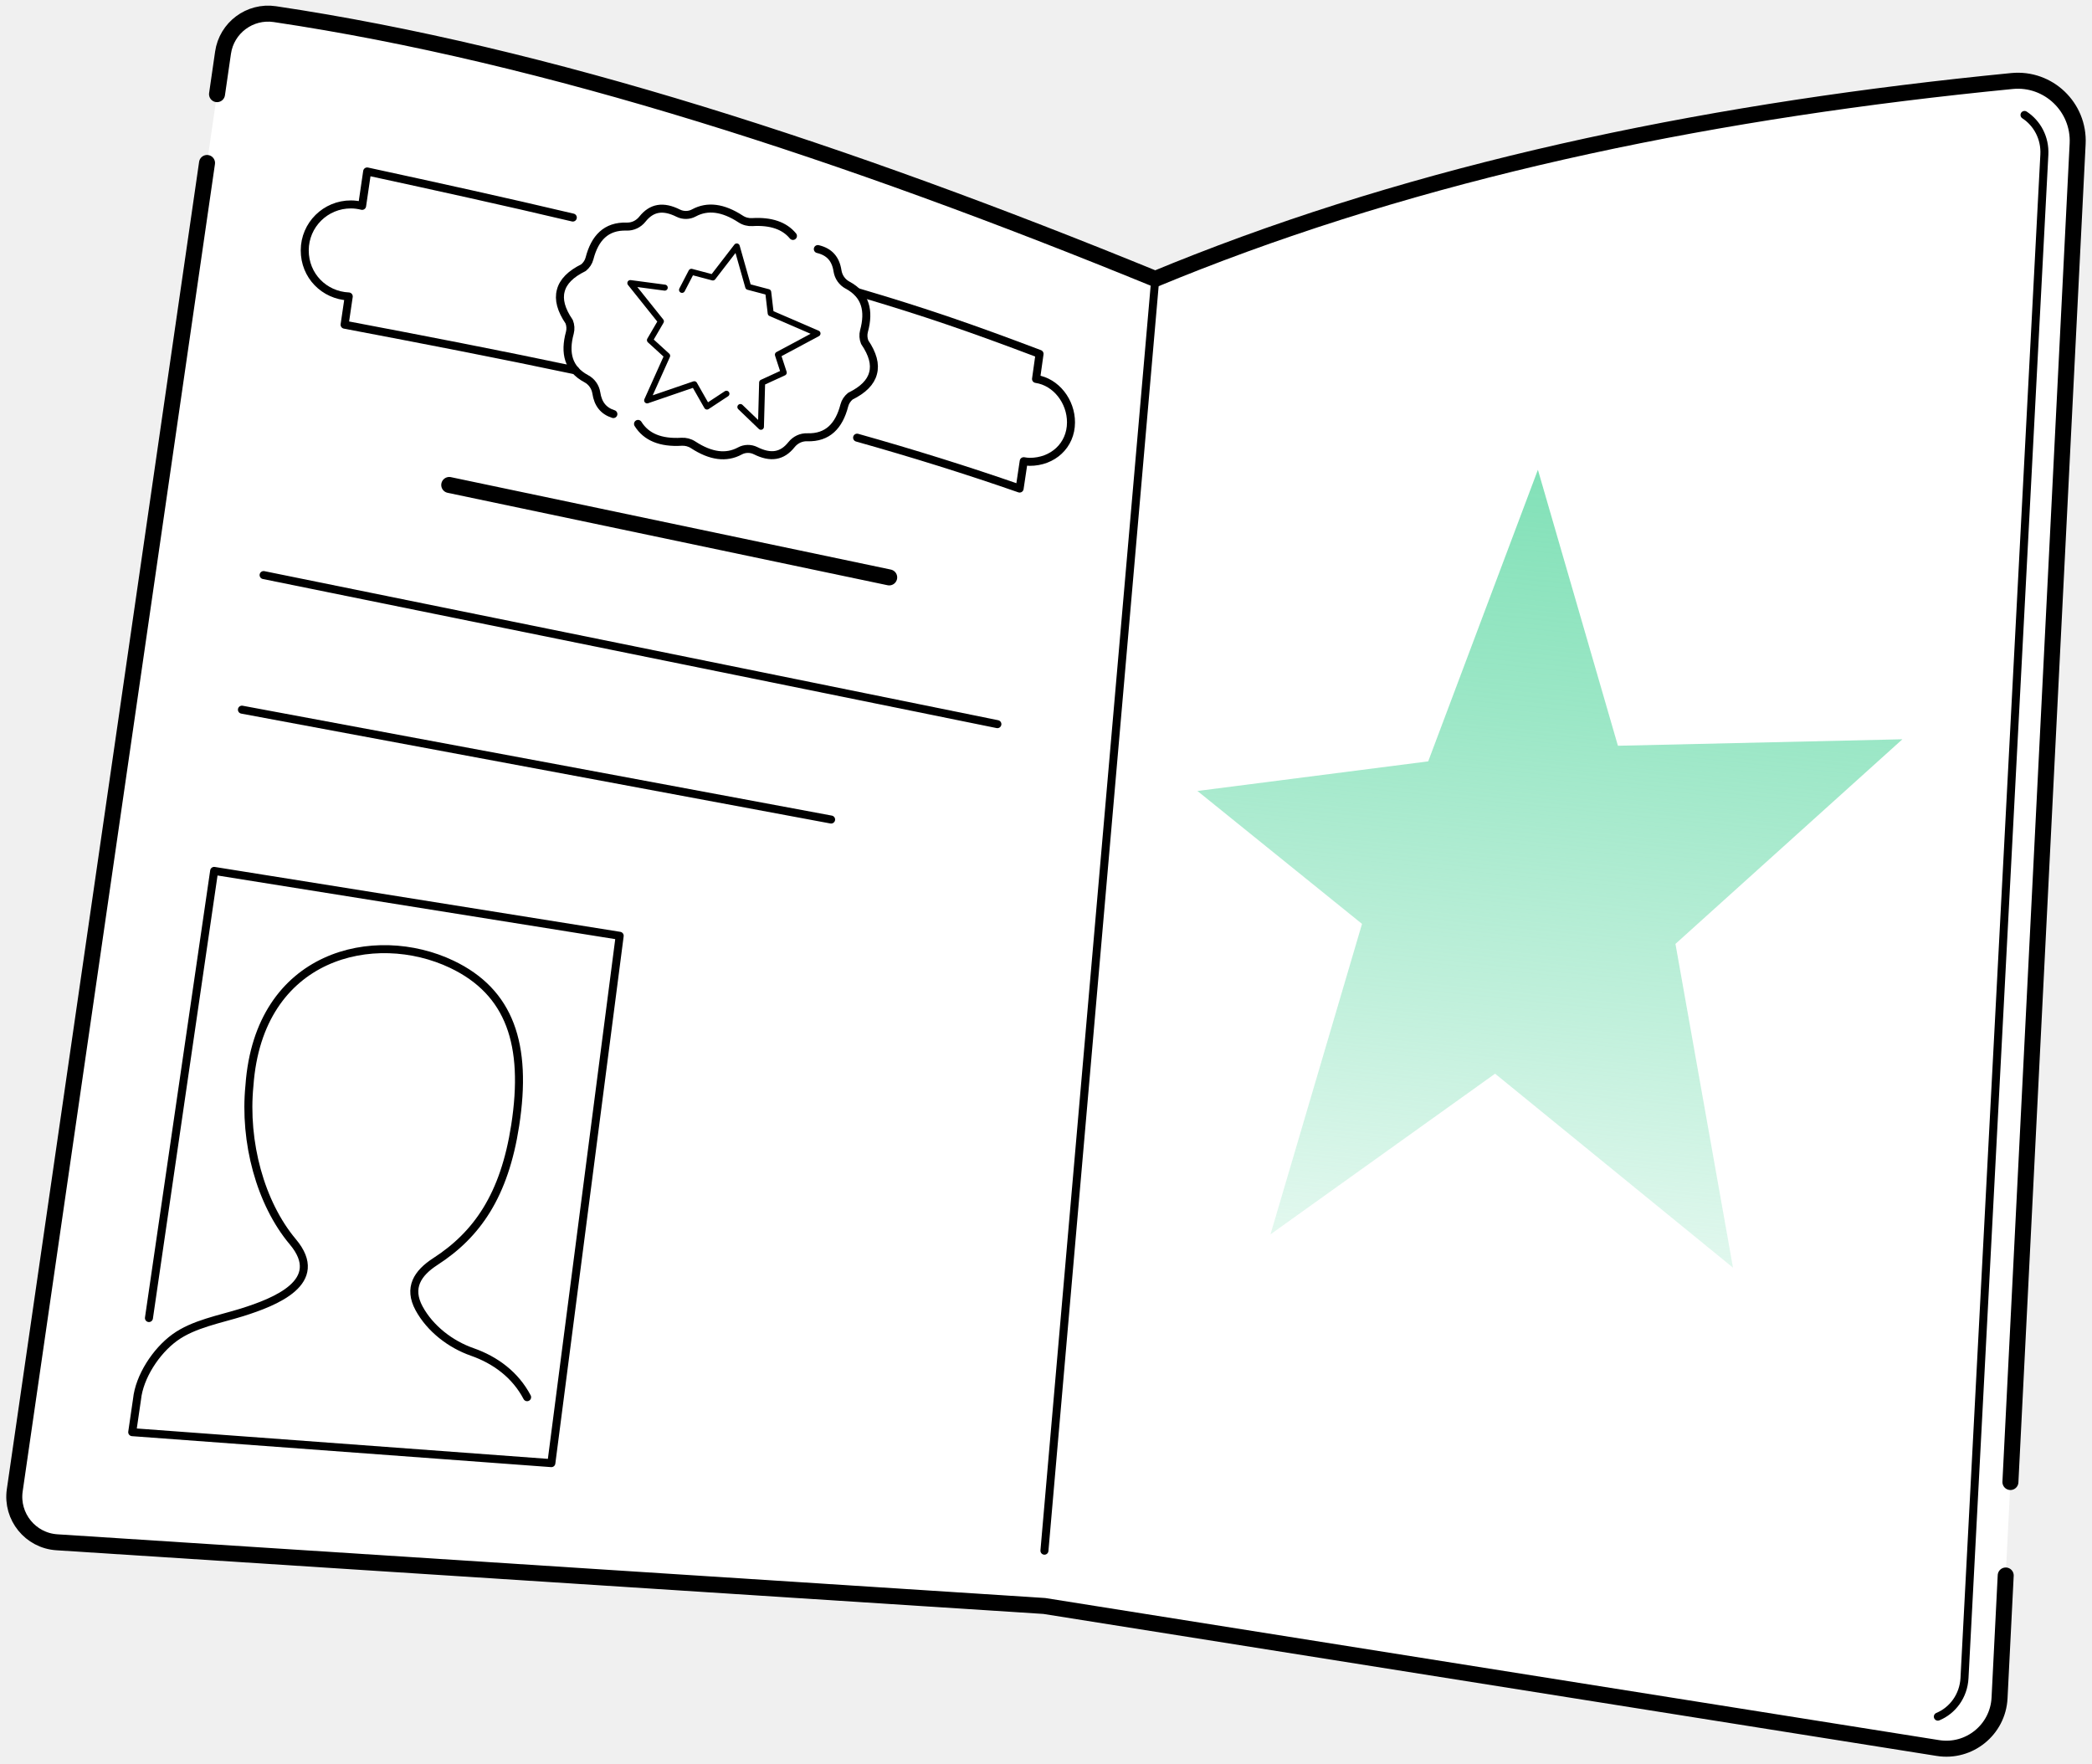
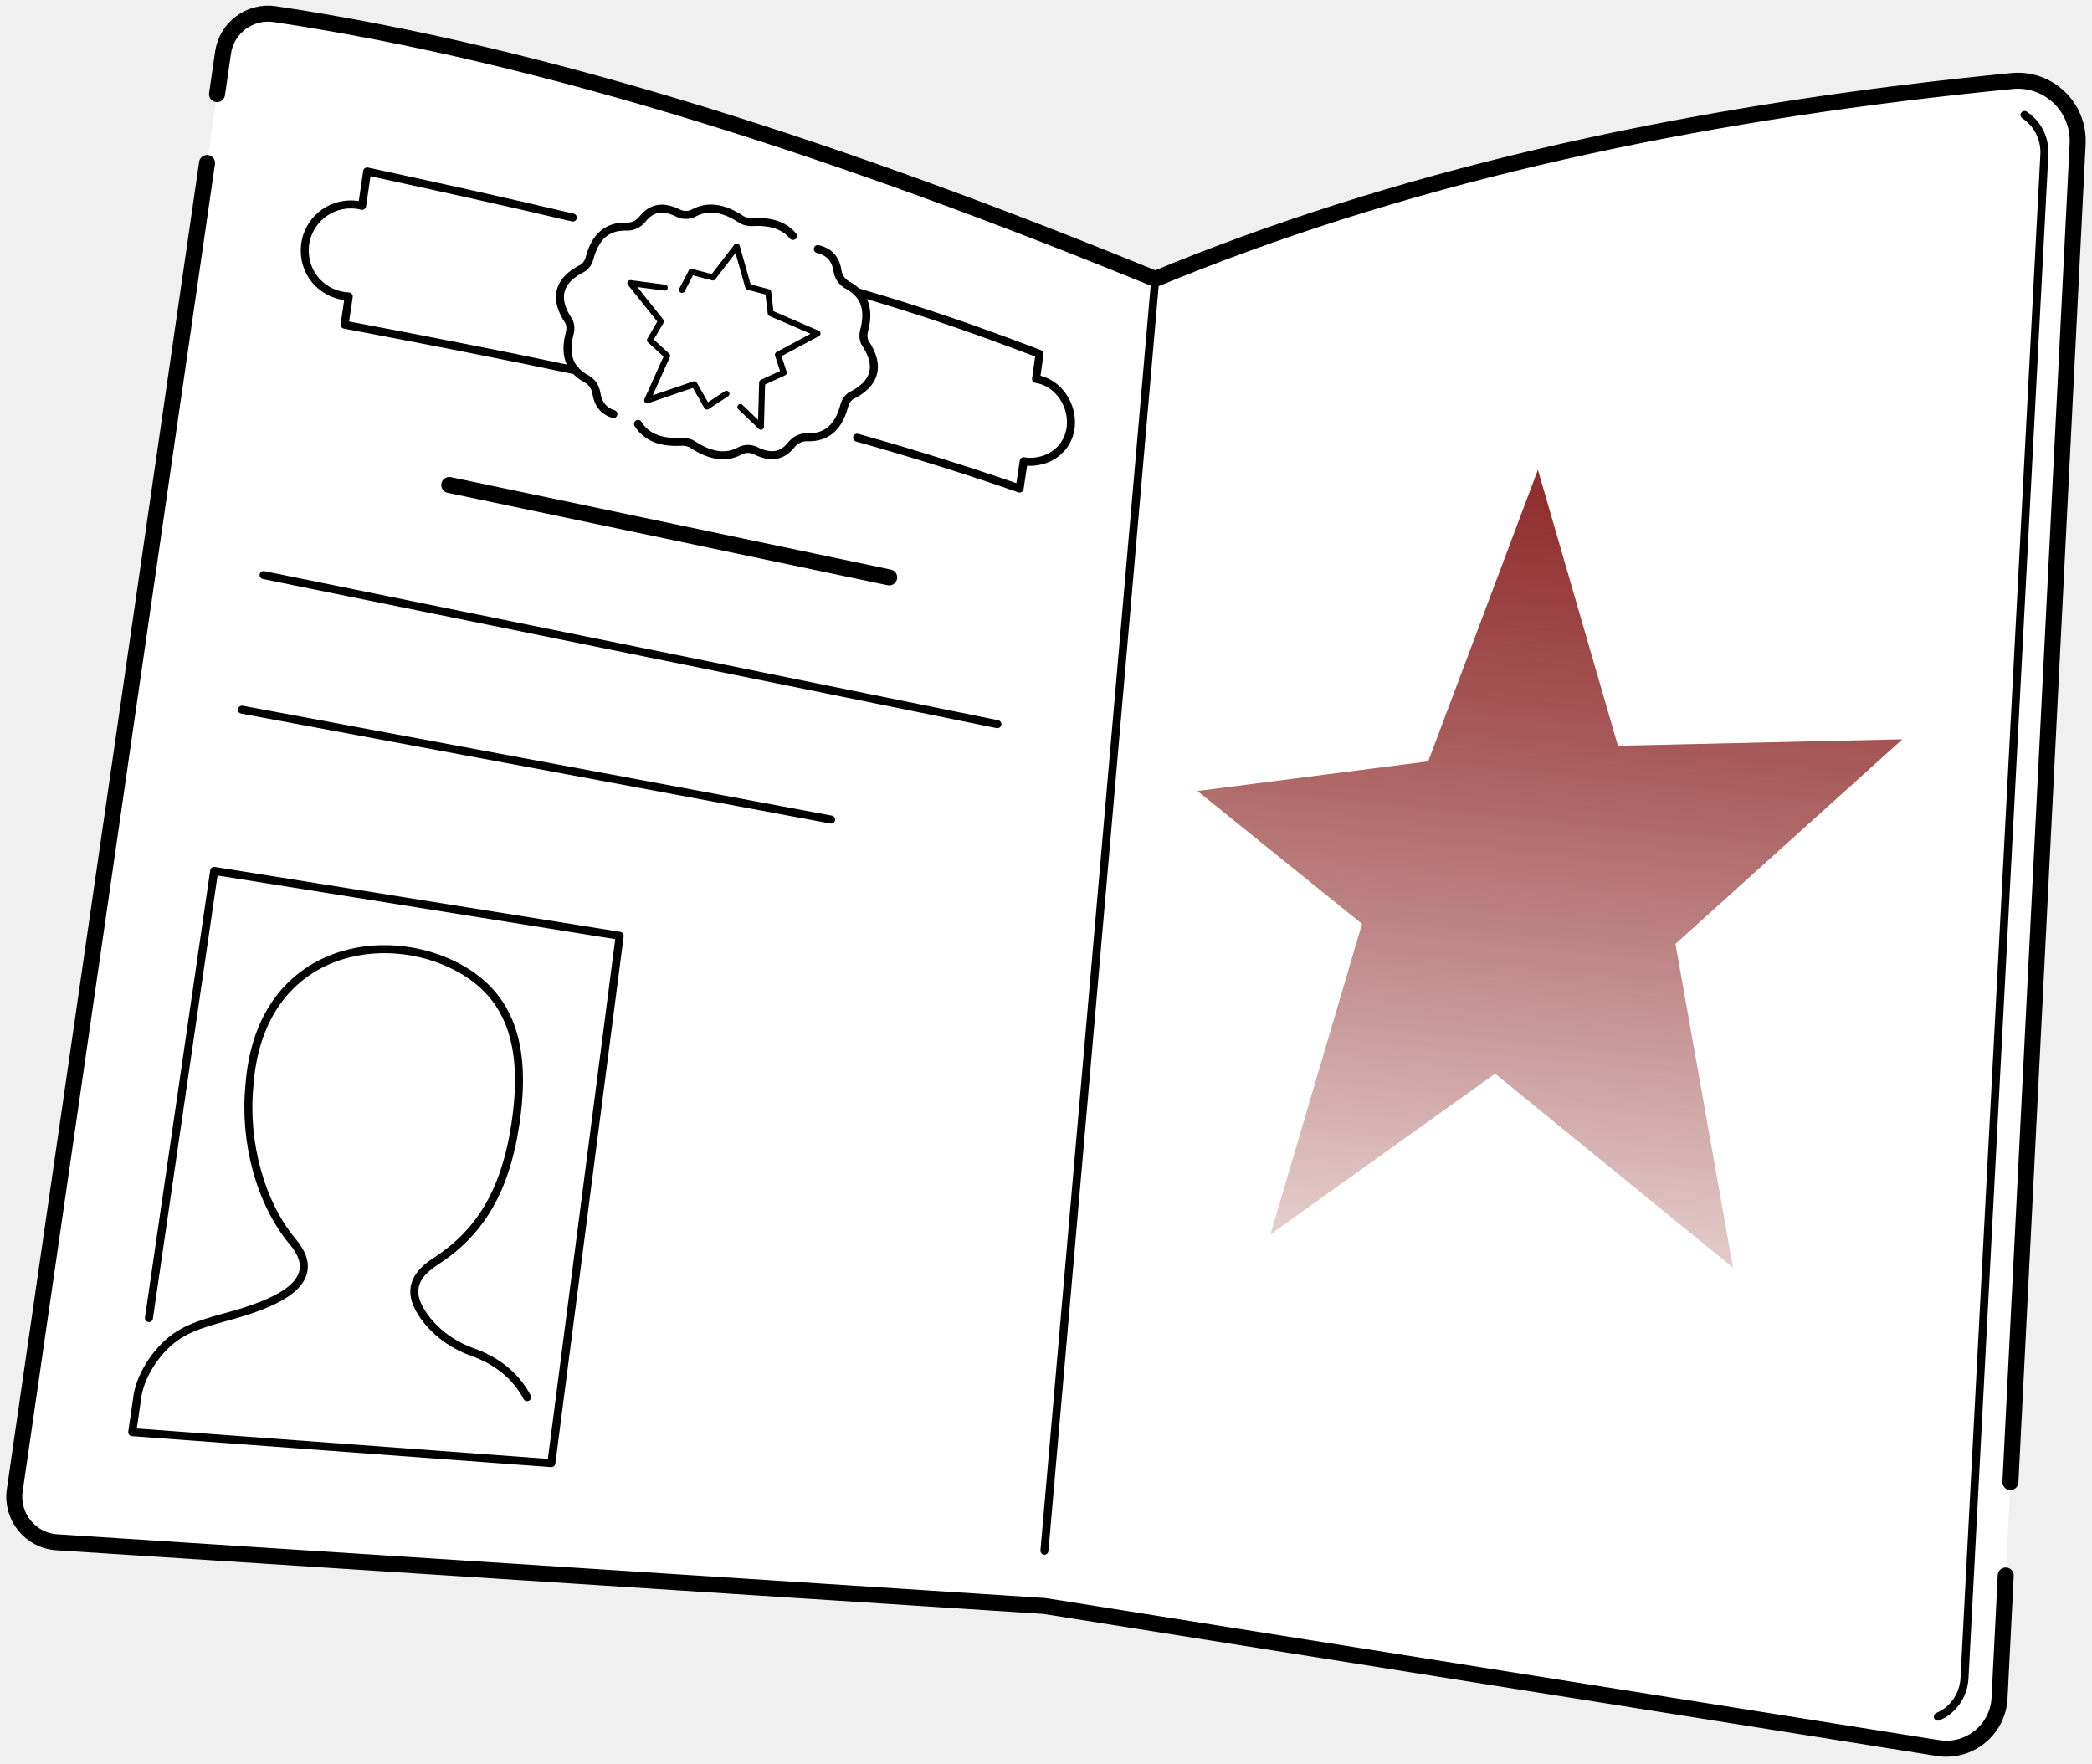
<svg xmlns="http://www.w3.org/2000/svg" width="293" height="247" viewBox="0 0 293 247" fill="none">
  <path d="M30.397 13.186L31.238 7.381C31.742 3.884 34.992 1.463 38.489 1.979C76.605 7.661 118.262 21.255 161.803 39.064C163.753 38.257 165.725 37.461 167.709 36.688C202.418 23.149 240.87 15.36 281.788 11.348C286.887 10.844 291.247 15.013 290.989 20.135L281.575 207.565L280.914 220.655L280.051 237.814C279.827 242.252 275.803 245.524 271.41 244.818L146.269 224.925L7.972 216.004C4.262 215.769 1.539 212.407 2.065 208.731L27.797 31.107L28.996 22.824L30.386 13.197L30.397 13.186Z" fill="white" />
  <path d="M190.761 129.395L177.94 172.879L209.399 150.375L242.718 177.541L234.66 132.197L266.444 103.54L226.602 104.447L215.395 65.793L200.03 106.633L167.708 110.78L190.761 129.395Z" fill="url(#paint0_linear_3068_24592)" />
  <path d="M280.914 220.656L280.051 237.814C279.827 242.252 275.803 245.525 271.41 244.819L146.269 224.926L7.972 216.005C4.262 215.769 1.539 212.407 2.065 208.731L27.797 31.107L28.996 22.825" stroke="black" stroke-width="2.241" stroke-linecap="round" stroke-linejoin="round" />
  <path d="M30.397 13.186L31.237 7.381C31.742 3.884 34.992 1.463 38.488 1.979C76.604 7.661 118.262 21.255 161.802 39.064C163.752 38.257 165.725 37.461 167.708 36.688C202.417 23.149 240.87 15.36 281.787 11.348C286.887 10.844 291.246 15.013 290.989 20.135L281.574 207.565" stroke="black" stroke-width="2.241" stroke-linecap="round" stroke-linejoin="round" />
  <path d="M146.281 217.182L161.803 39.065" stroke="black" stroke-width="1.121" stroke-linecap="round" stroke-linejoin="round" />
  <path d="M120.044 61.298C127.777 63.472 135.376 65.837 142.806 68.425L143.378 64.593C143.647 64.637 143.927 64.682 144.207 64.682C147.435 64.694 149.99 62.407 150.001 59.168C150.012 56.232 147.928 53.486 145.104 53.072L145.597 49.564C136.048 45.955 129.738 43.758 120.089 40.912" stroke="black" stroke-width="1.121" stroke-linecap="round" stroke-linejoin="round" />
  <path d="M80.226 30.469C70.744 28.227 61.352 26.165 51.423 24.013L50.717 28.832C50.224 28.709 49.697 28.631 49.159 28.631C45.595 28.619 42.692 31.488 42.681 35.052C42.67 38.616 45.405 41.362 48.845 41.519L48.262 45.475C59.313 47.571 69.814 49.599 80.595 51.874" stroke="black" stroke-width="1.121" stroke-linecap="round" stroke-linejoin="round" />
  <path d="M111.057 33.045C109.869 31.599 107.964 30.949 105.363 31.106C104.792 31.14 104.22 30.994 103.727 30.669C101.273 29.067 99.099 28.786 97.193 29.817C96.521 30.187 95.692 30.198 95.008 29.862C92.879 28.797 91.276 29.055 89.965 30.703C89.427 31.375 88.62 31.767 87.757 31.734C84.888 31.644 83.308 33.336 82.568 36.183C82.433 36.71 82.131 37.158 81.716 37.494C79.934 38.368 78.869 39.433 78.544 40.7C78.197 41.955 78.589 43.401 79.71 45.048C79.912 45.541 79.945 46.09 79.811 46.606C79.037 49.441 79.576 51.683 82.108 53.039C82.87 53.442 83.386 54.182 83.52 55.034C83.756 56.592 84.529 57.555 85.908 57.992" stroke="black" stroke-width="1.121" stroke-linecap="round" stroke-linejoin="round" />
  <path d="M89.36 59.371C90.503 61.209 92.532 62.05 95.457 61.87C96.028 61.837 96.6 61.983 97.093 62.307C99.547 63.91 101.722 64.19 103.627 63.159C104.299 62.789 105.129 62.778 105.812 63.114C107.942 64.179 109.544 63.921 110.856 62.274C111.394 61.602 112.2 61.209 113.063 61.243C115.933 61.333 117.513 59.64 118.252 56.794C118.387 56.267 118.69 55.819 119.104 55.482C120.886 54.608 121.951 53.543 122.276 52.277C122.623 51.022 122.231 49.576 121.11 47.929C120.909 47.435 120.875 46.886 121.009 46.371C121.783 43.535 121.245 41.294 118.712 39.938C117.95 39.534 117.434 38.795 117.3 37.943C117.042 36.239 116.145 35.264 114.543 34.883" stroke="black" stroke-width="1.121" stroke-linecap="round" stroke-linejoin="round" />
  <path d="M62.92 67.923L124.538 80.868" stroke="black" stroke-width="2.241" stroke-linecap="round" stroke-linejoin="round" />
  <path d="M36.92 80.542L139.691 101.421" stroke="black" stroke-width="1.121" stroke-linecap="round" stroke-linejoin="round" />
  <path d="M33.884 99.393L116.403 114.781" stroke="black" stroke-width="1.121" stroke-linecap="round" stroke-linejoin="round" />
  <path d="M73.826 195.684C72.189 192.569 69.399 190.484 66.126 189.341C63.111 188.288 60.242 186.091 58.696 183.244C57.138 180.364 58.461 178.313 60.971 176.688C66.821 172.911 70.643 167.42 72.156 157.625C73.915 146.26 71.405 138.931 63.28 135.053C52.498 129.92 36.248 133.562 34.936 152.043C34.152 159.944 36.472 168.518 41.011 173.92C45.751 179.557 38.489 182.359 33.894 183.805C30.812 184.769 27.102 185.419 24.469 187.335C21.835 189.251 19.515 192.827 19.19 195.976L18.518 200.582L77.222 204.919L86.793 131.063L29.994 121.974L20.86 184.6" stroke="black" stroke-width="1.121" stroke-linecap="round" stroke-linejoin="round" />
  <path d="M283.548 16.1C285.307 17.243 286.451 19.317 286.327 21.659L275.142 235.034C275.008 237.534 273.473 239.573 271.41 240.425" stroke="black" stroke-width="1.121" stroke-linecap="round" stroke-linejoin="round" />
  <path d="M103.694 57.007L106.574 59.775L106.743 53.577L109.769 52.188L108.95 49.677L114.498 46.707L107.942 43.872L107.594 40.913L104.792 40.173L103.19 34.514L99.839 38.862L96.835 38.066L95.524 40.599" stroke="black" stroke-width="0.841" stroke-linecap="round" stroke-linejoin="round" />
  <path d="M93.102 40.285L88.283 39.647L92.564 45.004L91.029 47.637L93.438 49.834L90.637 56.076L97.238 53.812L99.02 56.939L101.743 55.146" stroke="black" stroke-width="0.841" stroke-linecap="round" stroke-linejoin="round" />
  <defs>
    <linearGradient id="paint0_linear_3068_24592" x1="224.659" y1="30.953" x2="207.238" y2="202.998" gradientUnits="userSpaceOnUse">
-       <stop offset="0.16" stop-color="#7FE0B6" />
-       <stop offset="0.24" stop-color="#7FE0B6" stop-opacity="0.94" />
-       <stop offset="0.41" stop-color="#7FE0B6" stop-opacity="0.77" />
-       <stop offset="0.64" stop-color="#7FE0B6" stop-opacity="0.49" />
-       <stop offset="0.92" stop-color="#7FE0B6" stop-opacity="0.12" />
-       <stop offset="1" stop-color="#7FE0B6" stop-opacity="0" />
+       <stop offset="0.16" stop-color="#8b2424" />
+       <stop offset="0.24" stop-color="#8b2424" stop-opacity="0.94" />
+       <stop offset="0.41" stop-color="#8b2424" stop-opacity="0.77" />
+       <stop offset="0.64" stop-color="#8b2424" stop-opacity="0.49" />
+       <stop offset="0.92" stop-color="#8b2424" stop-opacity="0.12" />
+       <stop offset="1" stop-color="#8b2424" stop-opacity="0" />
    </linearGradient>
  </defs>
</svg>
